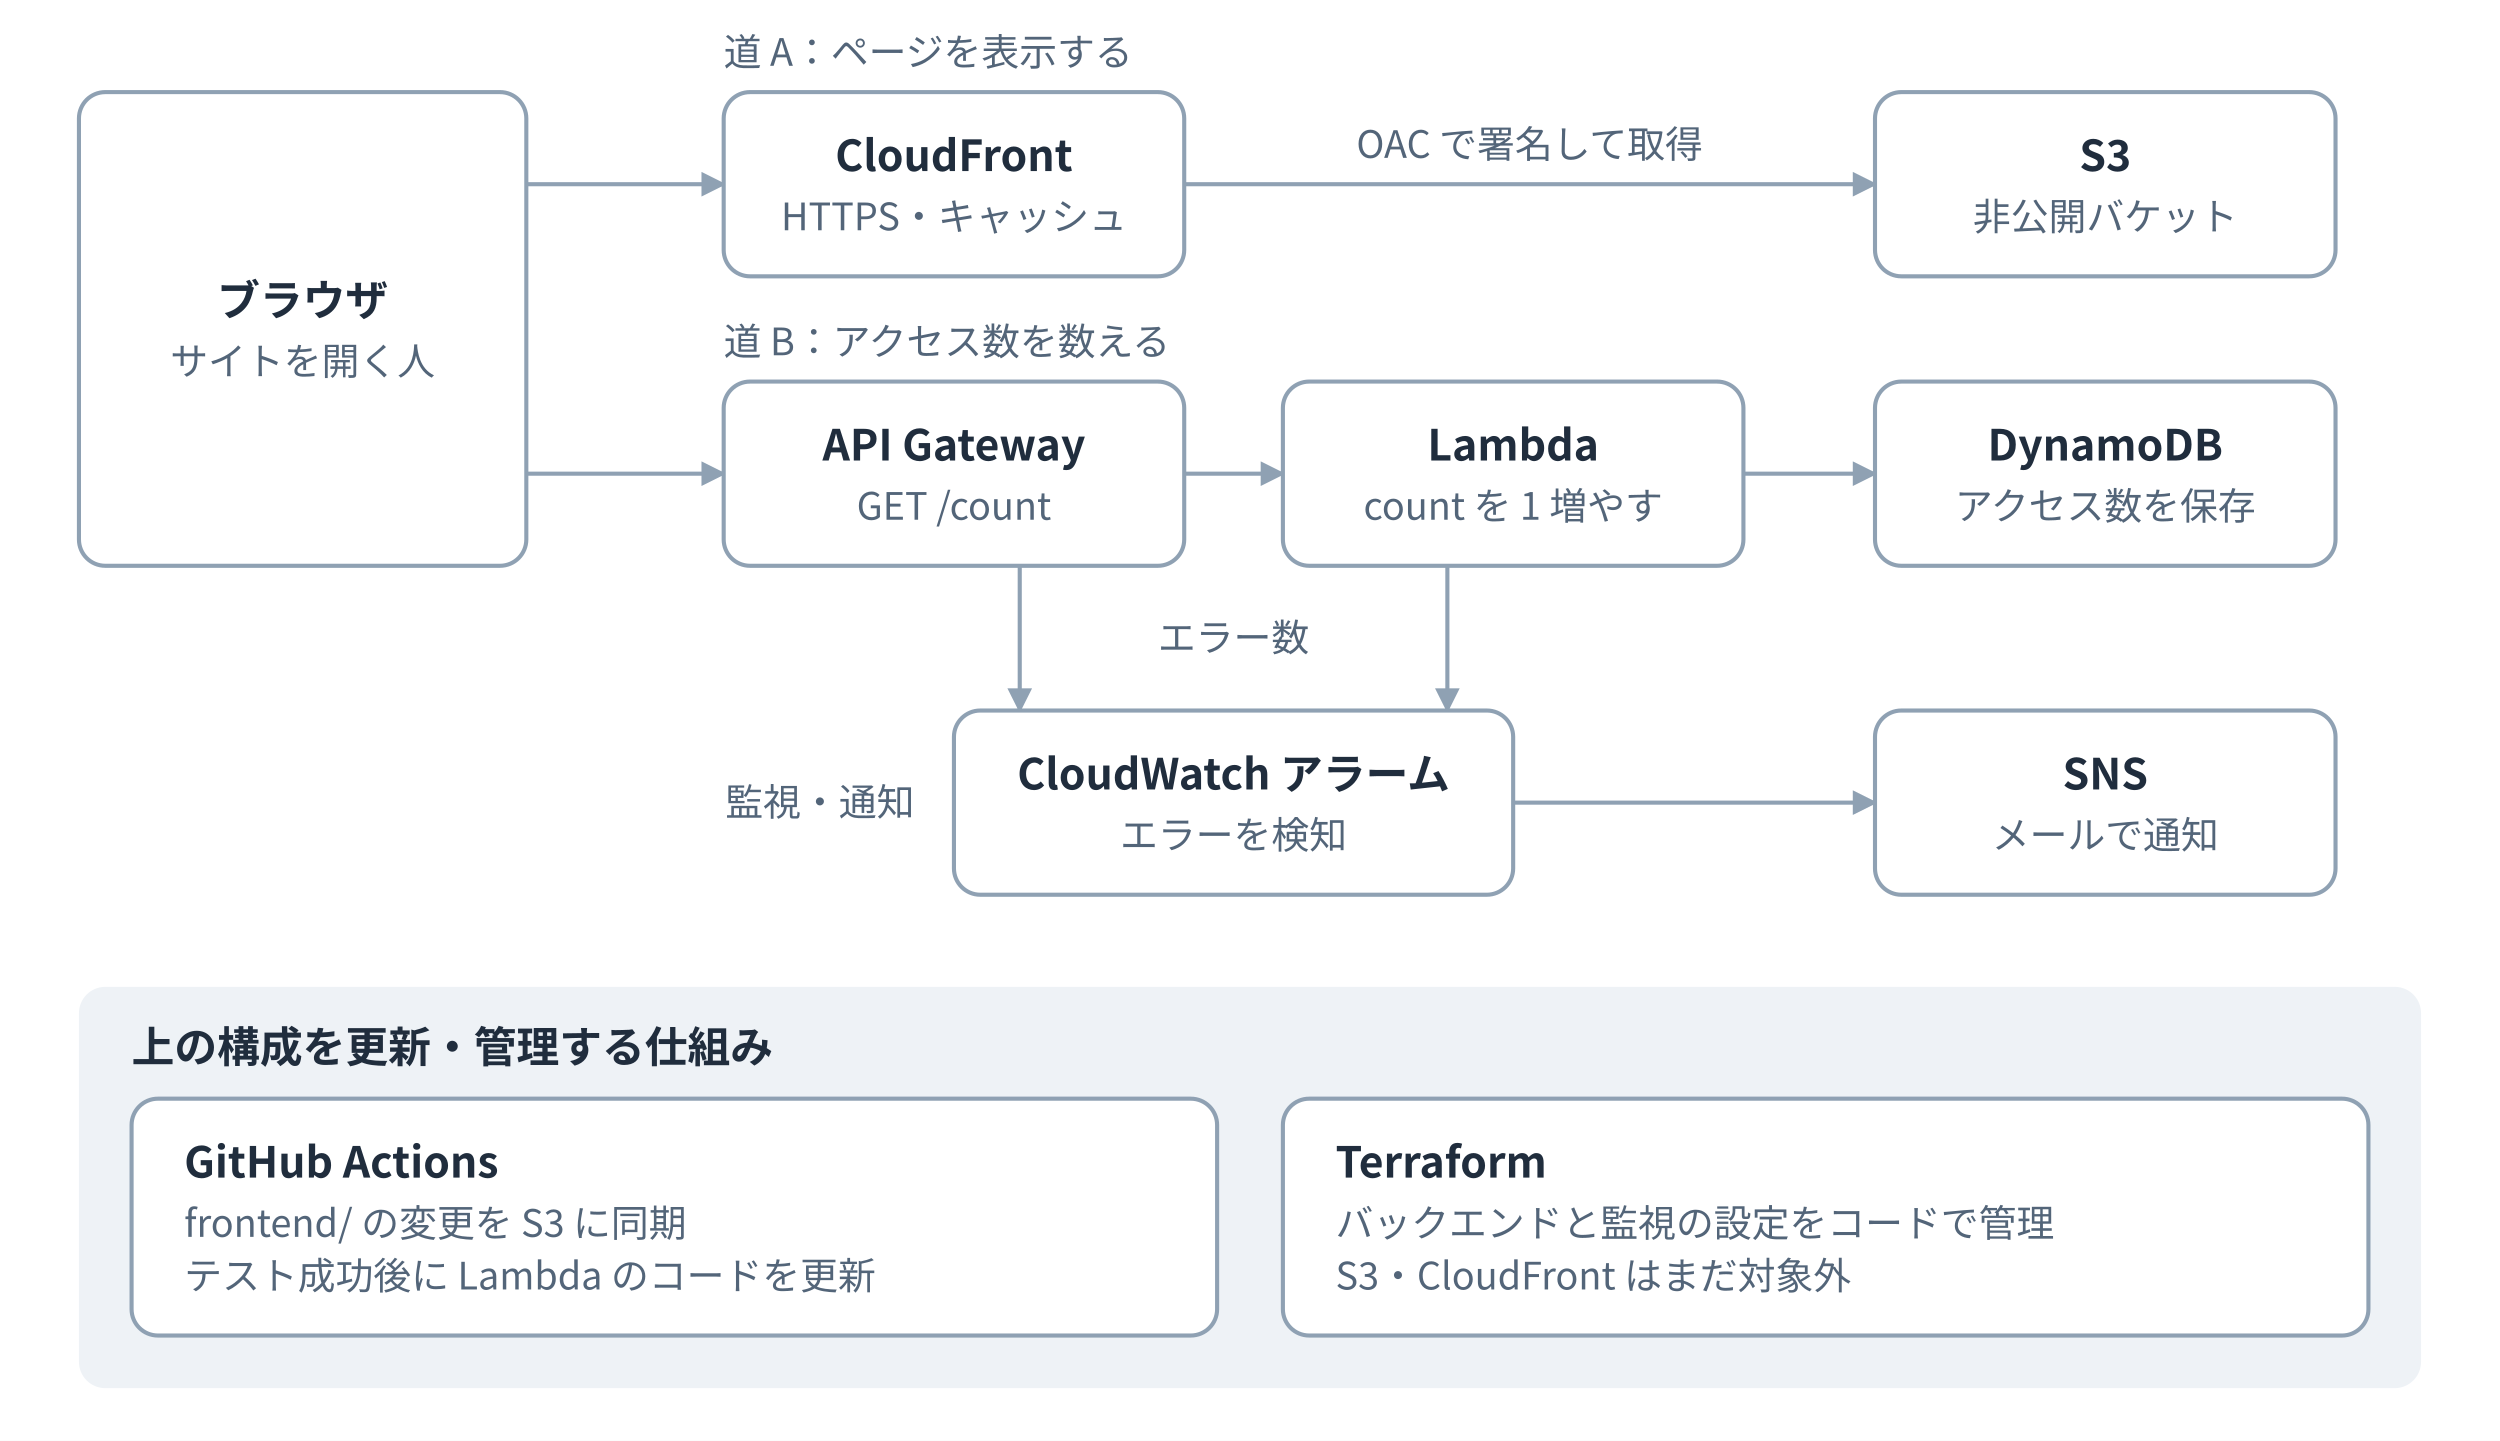
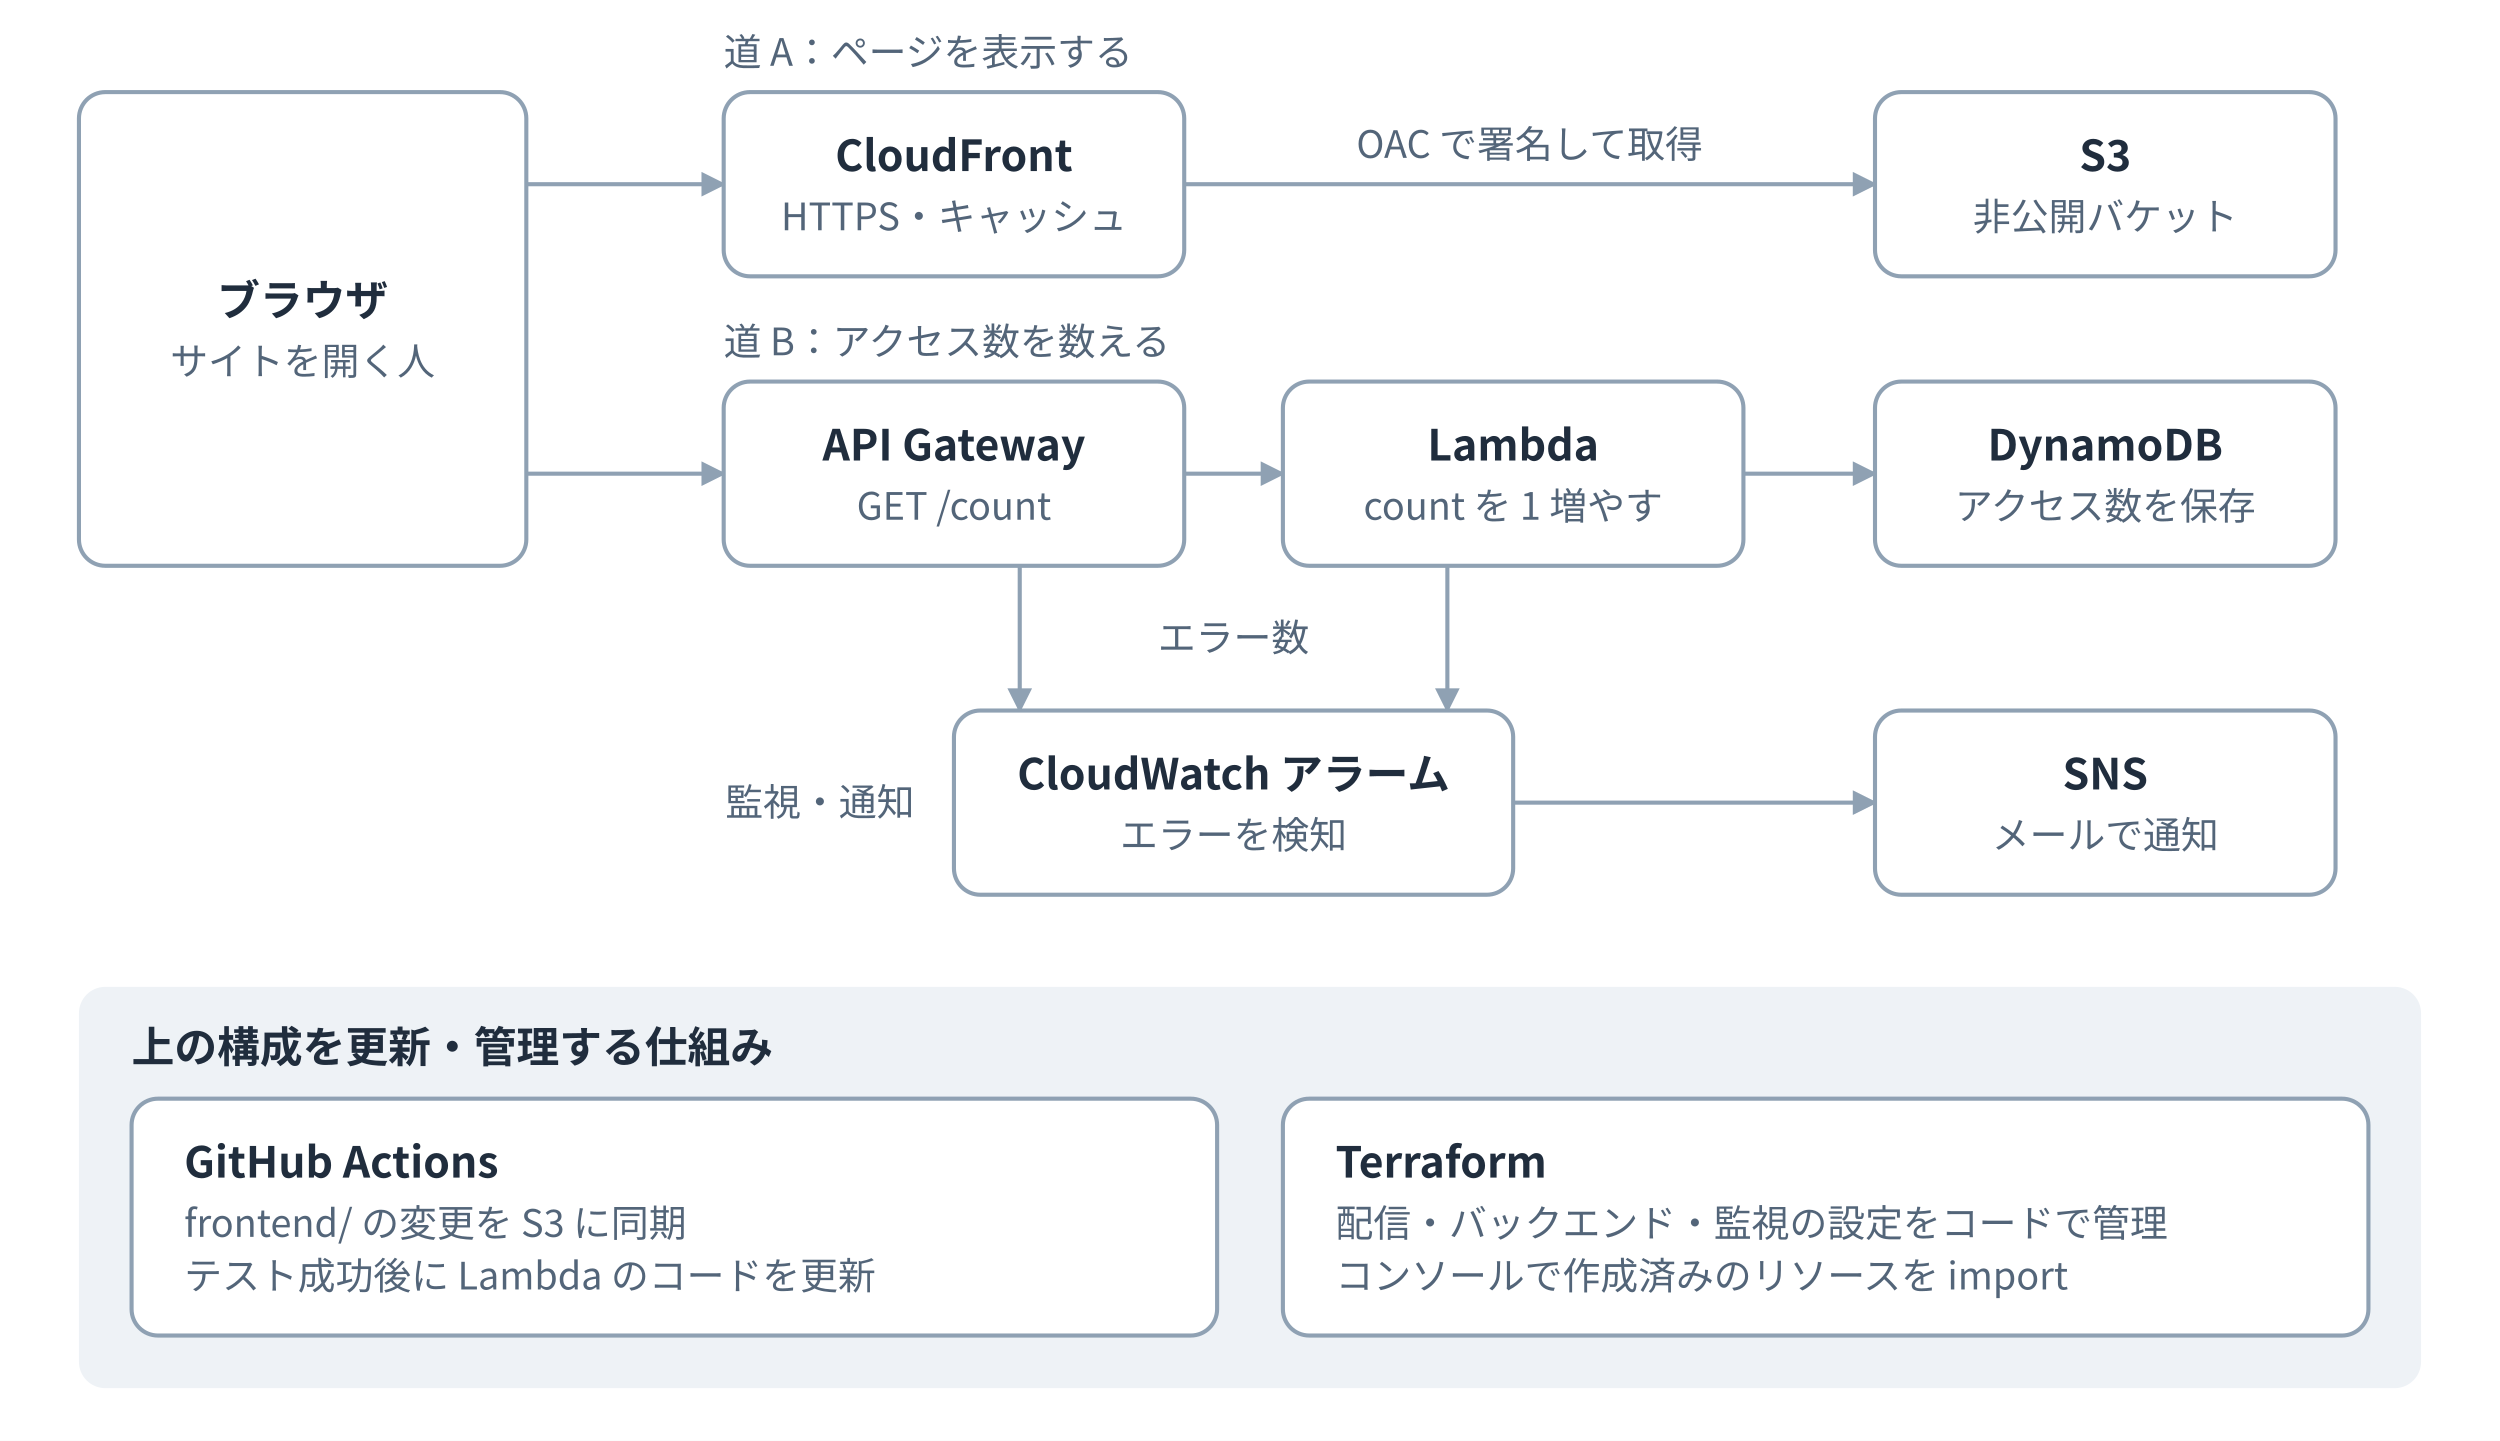
<svg xmlns="http://www.w3.org/2000/svg" viewBox="0 40 760 438" role="img" aria-label="構成図：ページは CloudFront、アクセス数は API から届く" font-family="system-ui,-apple-system,'Segoe UI','Noto Sans CJK JP','Hiragino Sans','Yu Gothic',Meiryo,sans-serif" font-size="13">
  <rect x="0" y="40" width="760" height="438" fill="#ffffff" />
  <defs>
    <marker id="arrow" viewBox="0 0 10 10" refX="9" refY="5" markerWidth="6" markerHeight="6" orient="auto-start-reverse">
      <path d="M0 0L10 5L0 10z" fill="#8fa1b3" />
    </marker>
  </defs>
  <g fill="none" stroke="#8fa1b3" stroke-width="1.25">
    <path d="M160 96H220" marker-end="url(#arrow)" />
    <path d="M360 96H570" marker-end="url(#arrow)" />
    <path d="M160 184H220" marker-end="url(#arrow)" />
    <path d="M360 184H390" marker-end="url(#arrow)" />
    <path d="M530 184H570" marker-end="url(#arrow)" />
    <path d="M310 212V256" marker-end="url(#arrow)" />
    <path d="M440 212V256" marker-end="url(#arrow)" />
    <path d="M460 284H570" marker-end="url(#arrow)" />
  </g>
  <text x="220" y="60" text-anchor="start" font-size="11.5" fill="#536579">道 A：ページを表示する</text>
  <text x="220" y="148" text-anchor="start" font-size="11.5" fill="#536579">道 B：アクセス数を数える</text>
  <text x="278" y="288" text-anchor="end" font-size="11.5" fill="#536579">監視・通知</text>
  <rect x="24" y="68" width="136" height="144" rx="8" fill="#ffffff" stroke="#8fa1b3" stroke-width="1.25" />
  <text x="92.0" y="136.0" text-anchor="middle" font-weight="600" fill="#202d3d">ブラウザ</text>
  <text x="92.0" y="154.0" text-anchor="middle" font-size="11.5" fill="#536579">サイトを開く人</text>
  <rect x="220" y="68" width="140" height="56" rx="8" fill="#ffffff" stroke="#8fa1b3" stroke-width="1.25" />
  <text x="290.0" y="92.0" text-anchor="middle" font-weight="600" fill="#202d3d">CloudFront</text>
  <text x="290.0" y="110.0" text-anchor="middle" font-size="11.5" fill="#536579">HTTPS・キャッシュ</text>
  <rect x="570" y="68" width="140" height="56" rx="8" fill="#ffffff" stroke="#8fa1b3" stroke-width="1.25" />
  <text x="640.0" y="92.0" text-anchor="middle" font-weight="600" fill="#202d3d">S3</text>
  <text x="640.0" y="110.0" text-anchor="middle" font-size="11.5" fill="#536579">非公開バケット</text>
  <text x="465" y="88" text-anchor="middle" font-size="11.5" fill="#536579">OAC で署名して取得</text>
  <rect x="220" y="156" width="140" height="56" rx="8" fill="#ffffff" stroke="#8fa1b3" stroke-width="1.25" />
  <text x="290.0" y="180.0" text-anchor="middle" font-weight="600" fill="#202d3d">API Gateway</text>
  <text x="290.0" y="198.0" text-anchor="middle" font-size="11.5" fill="#536579">GET /count</text>
  <rect x="390" y="156" width="140" height="56" rx="8" fill="#ffffff" stroke="#8fa1b3" stroke-width="1.25" />
  <text x="460.0" y="180.0" text-anchor="middle" font-weight="600" fill="#202d3d">Lambda</text>
  <text x="460.0" y="198.0" text-anchor="middle" font-size="11.5" fill="#536579">count を 1 増やす</text>
  <rect x="570" y="156" width="140" height="56" rx="8" fill="#ffffff" stroke="#8fa1b3" stroke-width="1.25" />
  <text x="640.0" y="180.0" text-anchor="middle" font-weight="600" fill="#202d3d">DynamoDB</text>
  <text x="640.0" y="198.0" text-anchor="middle" font-size="11.5" fill="#536579">アクセス数を保存</text>
  <text x="375" y="238" text-anchor="middle" font-size="11.5" fill="#536579">エラー数</text>
  <rect x="290" y="256" width="170" height="56" rx="8" fill="#ffffff" stroke="#8fa1b3" stroke-width="1.25" />
  <text x="375.0" y="280.0" text-anchor="middle" font-weight="600" fill="#202d3d">CloudWatch アラーム</text>
  <text x="375.0" y="298.0" text-anchor="middle" font-size="11.5" fill="#536579">エラーを検知</text>
  <rect x="570" y="256" width="140" height="56" rx="8" fill="#ffffff" stroke="#8fa1b3" stroke-width="1.25" />
  <text x="640.0" y="280.0" text-anchor="middle" font-weight="600" fill="#202d3d">SNS</text>
  <text x="640.0" y="298.0" text-anchor="middle" font-size="11.5" fill="#536579">メールで通知</text>
  <rect x="24" y="340" width="712" height="122" rx="8" fill="#eef2f6" />
  <text x="40" y="363" font-weight="600" fill="#202d3d">上の構成を更新・管理する仕組み</text>
  <rect x="40" y="374" width="330" height="72" rx="8" fill="#ffffff" stroke="#8fa1b3" stroke-width="1.25" />
  <text x="56" y="398" font-weight="600" fill="#202d3d">GitHub Actions</text>
  <text x="56" y="416" text-anchor="start" font-size="11.5" fill="#536579">frontend/ の変更を S3 に同期</text>
  <text x="56" y="432" text-anchor="start" font-size="11.5" fill="#536579">テスト成功後に Lambda のコードを更新</text>
  <rect x="390" y="374" width="330" height="72" rx="8" fill="#ffffff" stroke="#8fa1b3" stroke-width="1.25" />
  <text x="406" y="398" font-weight="600" fill="#202d3d">Terraform</text>
-   <text x="406" y="416" text-anchor="start" font-size="11.5" fill="#536579">バックエンドと監視の設定をコードで管理</text>
-   <text x="406" y="432" text-anchor="start" font-size="11.5" fill="#536579">S3・CloudFront はまだ対象外</text>
+   <text x="406" y="416" text-anchor="start" font-size="11.5" fill="#536579">配信・バックエンド・監視の設定をコードで管理</text>
+   <text x="406" y="432" text-anchor="start" font-size="11.5" fill="#536579">コンソールで作成済みのリソースを import</text>
</svg>
